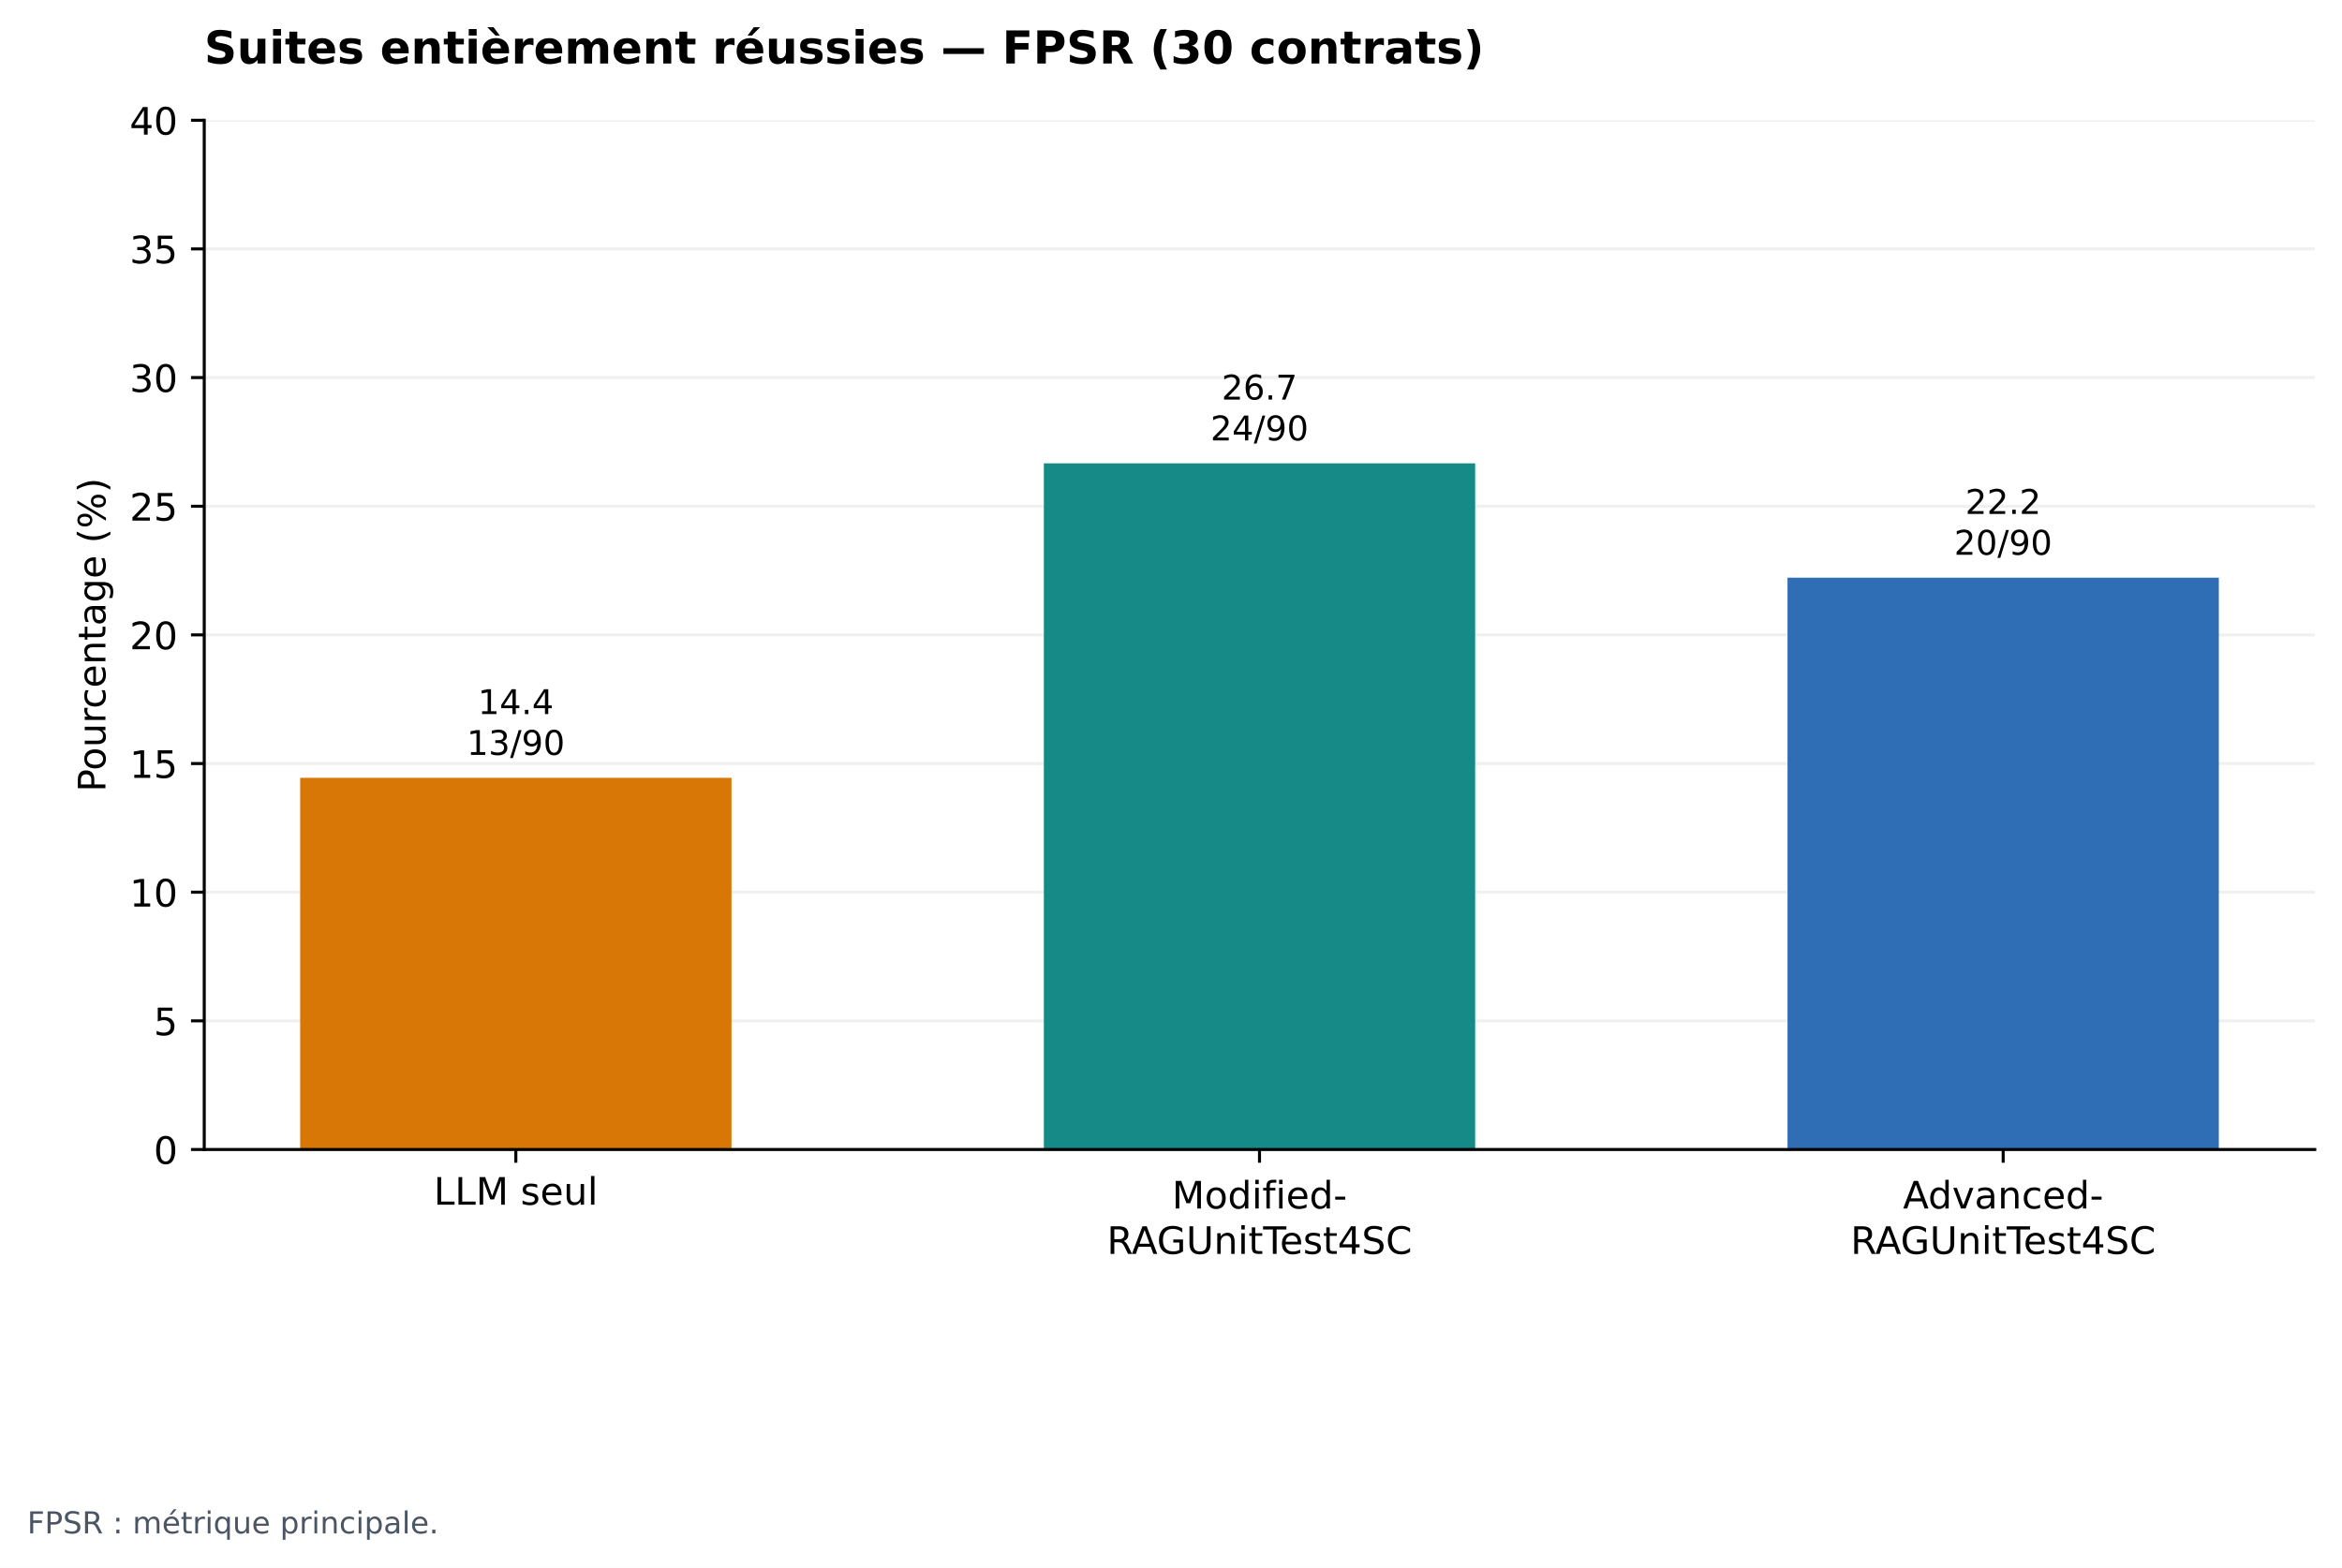
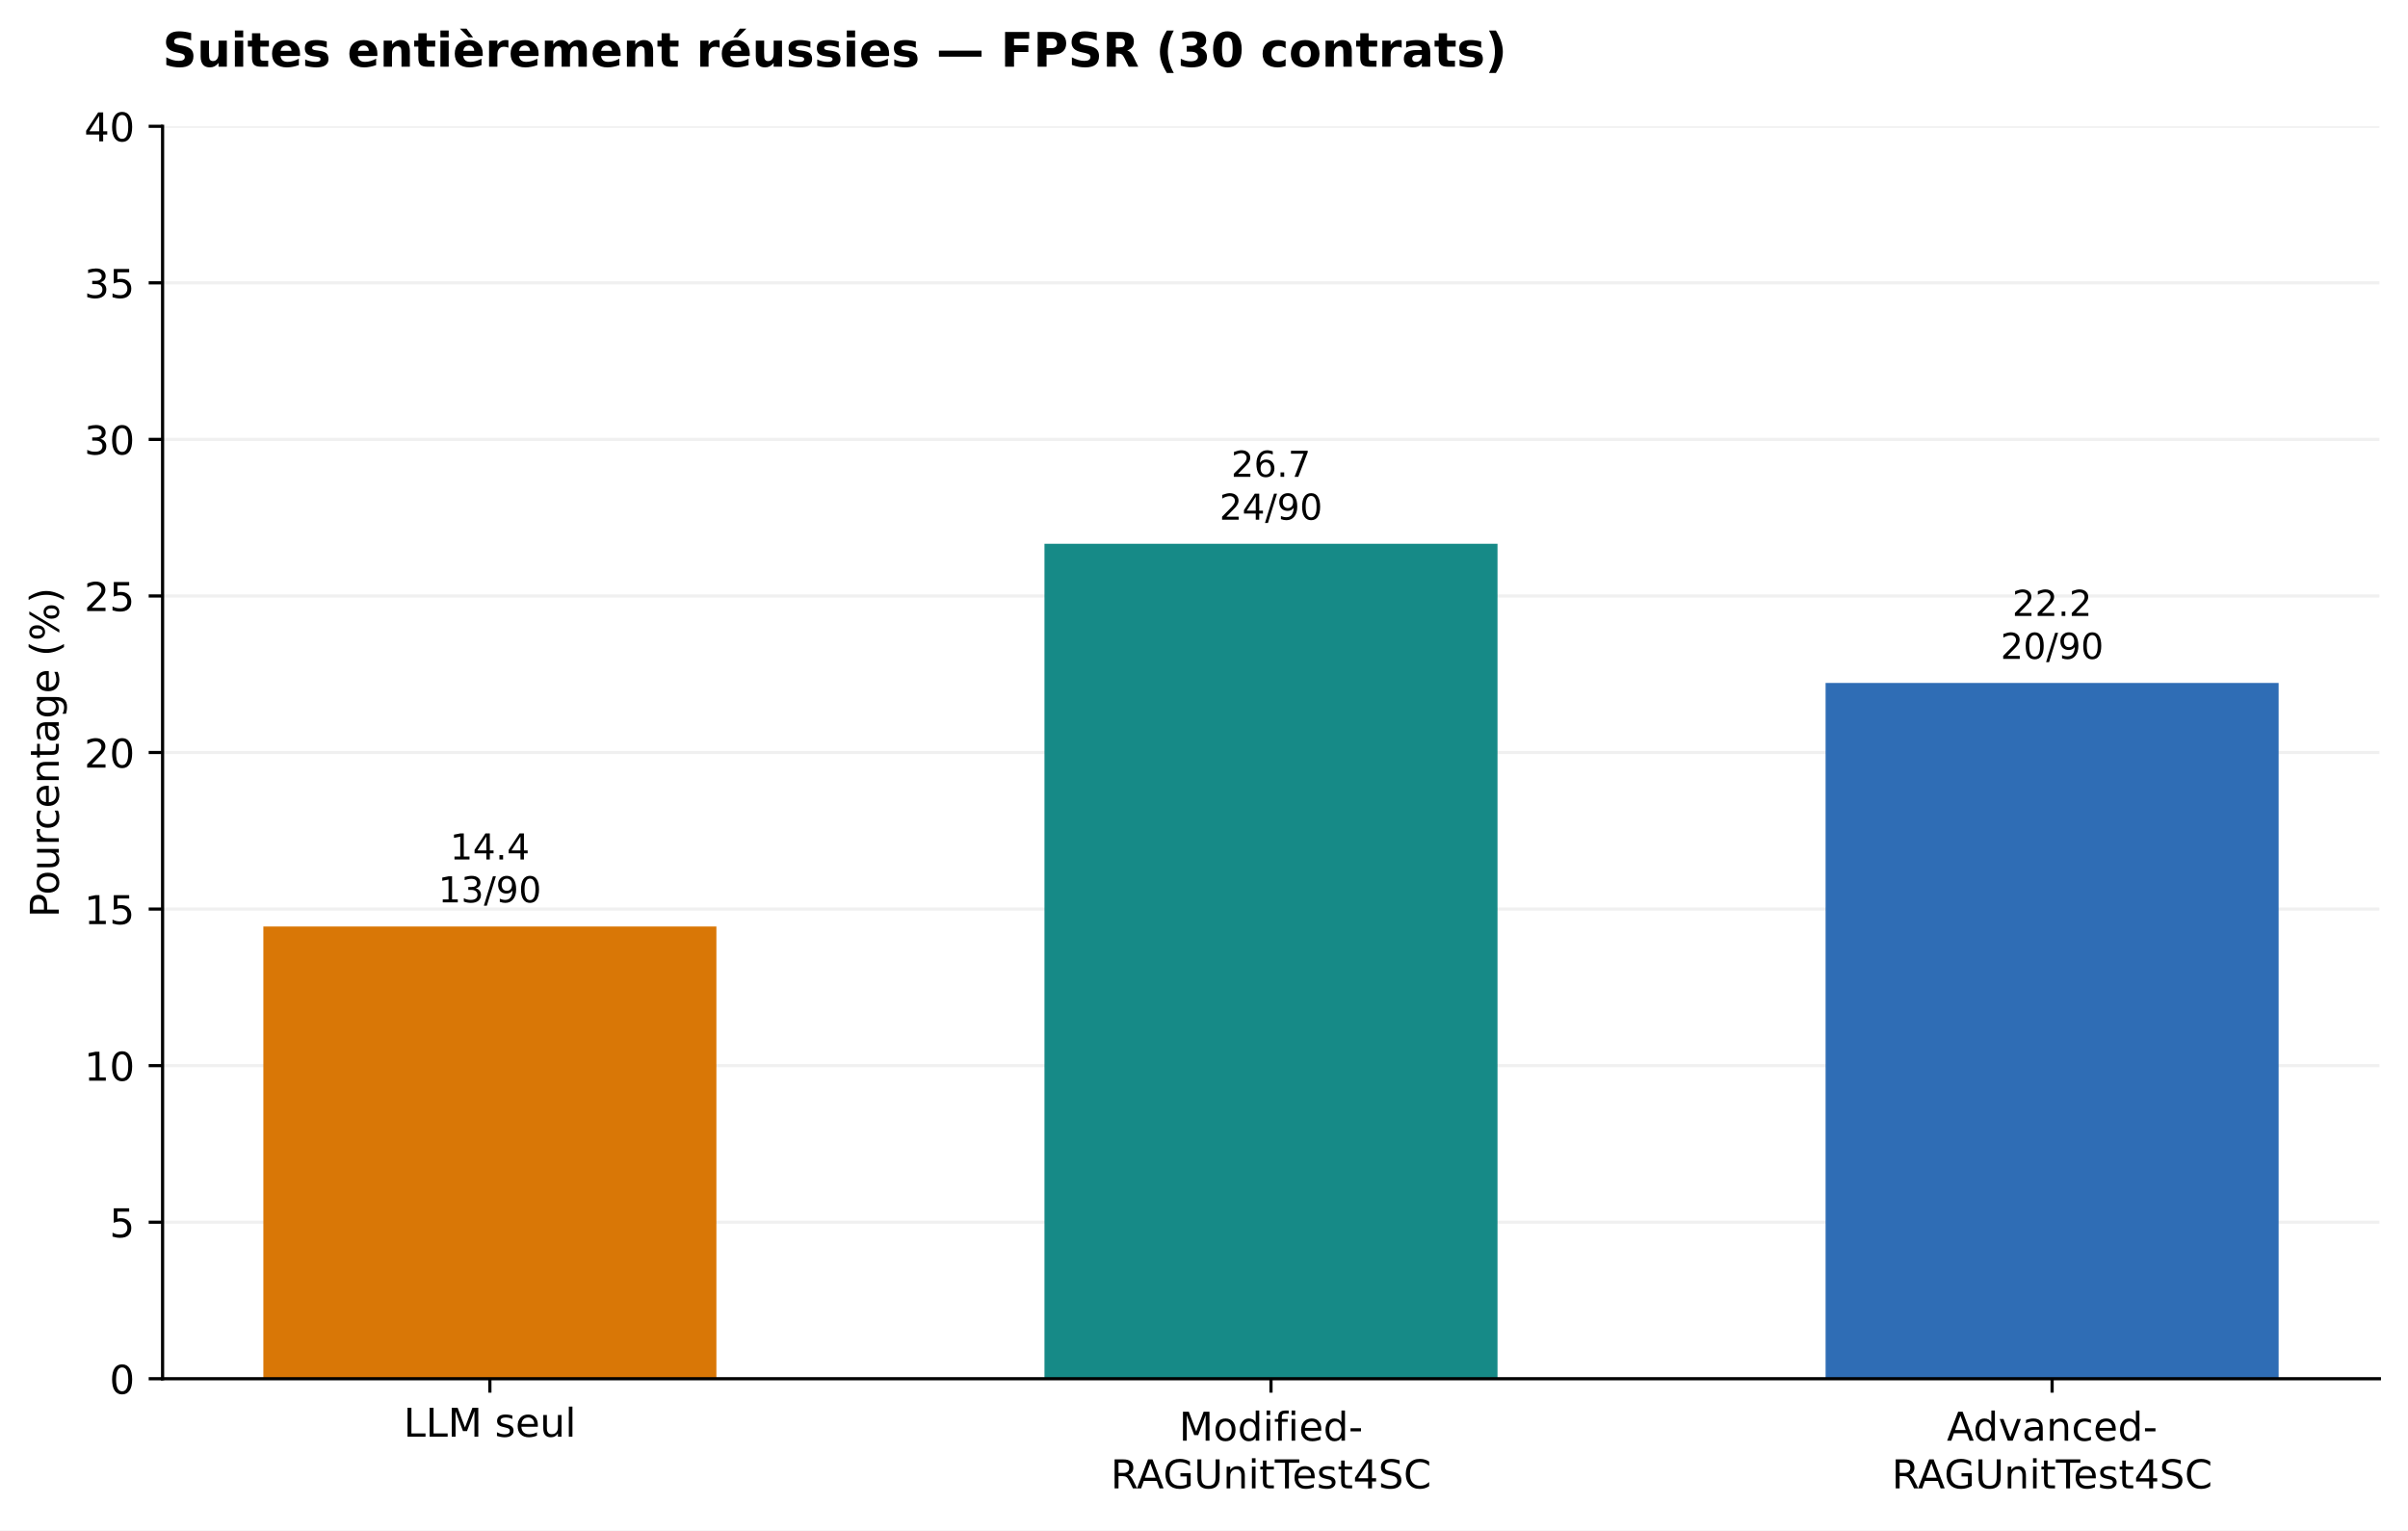
- <svg xmlns="http://www.w3.org/2000/svg" xmlns:xlink="http://www.w3.org/1999/xlink" width="619.2pt" height="414.6pt" viewBox="0 0 619.2 414.6" version="1.1">
+ <svg xmlns="http://www.w3.org/2000/svg" xmlns:xlink="http://www.w3.org/1999/xlink" width="606.125pt" height="385.364pt" viewBox="0 0 606.125 385.364" version="1.1">
  <defs>
    <style type="text/css">*{stroke-linejoin: round; stroke-linecap: butt}</style>
  </defs>
  <g id="figure_1">
    <g id="patch_1">
-       <path d="M 0 414.6  L 619.2 414.6  L 619.2 0  L 0 0  z " style="fill: #ffffff" />
+       <path d="M 0 385.364  L 606.125 385.364  L 606.125 0  L 0 0  z " style="fill: #ffffff" />
    </g>
    <g id="axes_1">
      <g id="patch_2">
-         <path d="M 54 303.958  L 612 303.958  L 612 31.798  L 54 31.798  z " style="fill: #ffffff" />
+         <path d="M 40.925 347.158  L 598.925 347.158  L 598.925 31.798  L 40.925 31.798  z " style="fill: #ffffff" />
      </g>
      <g id="matplotlib.axis_1">
        <g id="xtick_1">
          <g id="line2d_1">
            <defs>
-               <path id="m5dc0debff6" d="M 0 0  L 0 3.5  " style="stroke: #000000; stroke-width: 0.8" />
+               <path id="m382c5e58c9" d="M 0 0  L 0 3.5  " style="stroke: #000000; stroke-width: 0.8" />
            </defs>
            <g>
-               <use xlink:href="#m5dc0debff6" x="136.383" y="303.958" style="stroke: #000000; stroke-width: 0.8" />
+               <use xlink:href="#m382c5e58c9" x="123.308" y="347.158" style="stroke: #000000; stroke-width: 0.8" />
            </g>
          </g>
          <g id="text_1">
-             <text style="font-size: 10px; font-family: 'DejaVu Sans'; text-anchor: middle" x="136.383" y="318.557" transform="rotate(-0 136.3827 318.5566)">LLM seul</text>
+             <text style="font-size: 10px; font-family: 'DejaVu Sans'; text-anchor: middle" x="123.308" y="361.757" transform="rotate(-0 123.3077 361.7566)">LLM seul</text>
          </g>
        </g>
        <g id="xtick_2">
          <g id="line2d_2">
            <g>
-               <use xlink:href="#m5dc0debff6" x="333" y="303.958" style="stroke: #000000; stroke-width: 0.8" />
+               <use xlink:href="#m382c5e58c9" x="319.925" y="347.158" style="stroke: #000000; stroke-width: 0.8" />
            </g>
          </g>
          <g id="text_2">
-             <text style="font-size: 10px; font-family: 'DejaVu Sans'" transform="translate(309.8594 319.5575)">Modified-</text>
-             <text style="font-size: 10px; font-family: 'DejaVu Sans'" transform="translate(292.6508 331.5603)">RAGUnitTest4SC</text>
+             <text style="font-size: 10px; font-family: 'DejaVu Sans'" transform="translate(296.7844 362.7575)">Modified-</text>
+             <text style="font-size: 10px; font-family: 'DejaVu Sans'" transform="translate(279.5758 374.7603)">RAGUnitTest4SC</text>
          </g>
        </g>
        <g id="xtick_3">
          <g id="line2d_3">
            <g>
-               <use xlink:href="#m5dc0debff6" x="529.617" y="303.958" style="stroke: #000000; stroke-width: 0.8" />
+               <use xlink:href="#m382c5e58c9" x="516.542" y="347.158" style="stroke: #000000; stroke-width: 0.8" />
            </g>
          </g>
          <g id="text_3">
-             <text style="font-size: 10px; font-family: 'DejaVu Sans'" transform="translate(503.1142 319.5575)">Advanced-</text>
-             <text style="font-size: 10px; font-family: 'DejaVu Sans'" transform="translate(489.2681 331.5603)">RAGUnitTest4SC</text>
+             <text style="font-size: 10px; font-family: 'DejaVu Sans'" transform="translate(490.0392 362.7575)">Advanced-</text>
+             <text style="font-size: 10px; font-family: 'DejaVu Sans'" transform="translate(476.1931 374.7603)">RAGUnitTest4SC</text>
          </g>
        </g>
      </g>
      <g id="matplotlib.axis_2">
        <g id="ytick_1">
          <g id="line2d_4">
-             <path d="M 54 303.958  L 612 303.958  " clip-path="url(#pe04a356a66)" style="fill: none; stroke: #b0b0b0; stroke-opacity: 0.18; stroke-width: 0.8; stroke-linecap: square" />
+             <path d="M 40.925 347.158  L 598.925 347.158  " clip-path="url(#pc02e44c4e1)" style="fill: none; stroke: #b0b0b0; stroke-opacity: 0.18; stroke-width: 0.8; stroke-linecap: square" />
          </g>
          <g id="line2d_5">
            <defs>
-               <path id="mc62e6593d2" d="M 0 0  L -3.5 0  " style="stroke: #000000; stroke-width: 0.8" />
+               <path id="ma29b3f23e8" d="M 0 0  L -3.5 0  " style="stroke: #000000; stroke-width: 0.8" />
            </defs>
            <g>
-               <use xlink:href="#mc62e6593d2" x="54" y="303.958" style="stroke: #000000; stroke-width: 0.8" />
+               <use xlink:href="#ma29b3f23e8" x="40.925" y="347.158" style="stroke: #000000; stroke-width: 0.8" />
            </g>
          </g>
          <g id="text_4">
-             <text style="font-size: 10px; font-family: 'DejaVu Sans'; text-anchor: end" x="47" y="307.757" transform="rotate(-0 47 307.757)">0</text>
+             <text style="font-size: 10px; font-family: 'DejaVu Sans'; text-anchor: end" x="33.925" y="350.957" transform="rotate(-0 33.925 350.957)">0</text>
          </g>
        </g>
        <g id="ytick_2">
          <g id="line2d_6">
-             <path d="M 54 269.938  L 612 269.938  " clip-path="url(#pe04a356a66)" style="fill: none; stroke: #b0b0b0; stroke-opacity: 0.18; stroke-width: 0.8; stroke-linecap: square" />
+             <path d="M 40.925 307.738  L 598.925 307.738  " clip-path="url(#pc02e44c4e1)" style="fill: none; stroke: #b0b0b0; stroke-opacity: 0.18; stroke-width: 0.8; stroke-linecap: square" />
          </g>
          <g id="line2d_7">
            <g>
-               <use xlink:href="#mc62e6593d2" x="54" y="269.938" style="stroke: #000000; stroke-width: 0.8" />
+               <use xlink:href="#ma29b3f23e8" x="40.925" y="307.738" style="stroke: #000000; stroke-width: 0.8" />
            </g>
          </g>
          <g id="text_5">
-             <text style="font-size: 10px; font-family: 'DejaVu Sans'; text-anchor: end" x="47" y="273.737" transform="rotate(-0 47 273.737)">5</text>
+             <text style="font-size: 10px; font-family: 'DejaVu Sans'; text-anchor: end" x="33.925" y="311.537" transform="rotate(-0 33.925 311.537)">5</text>
          </g>
        </g>
        <g id="ytick_3">
          <g id="line2d_8">
-             <path d="M 54 235.918  L 612 235.918  " clip-path="url(#pe04a356a66)" style="fill: none; stroke: #b0b0b0; stroke-opacity: 0.18; stroke-width: 0.8; stroke-linecap: square" />
+             <path d="M 40.925 268.318  L 598.925 268.318  " clip-path="url(#pc02e44c4e1)" style="fill: none; stroke: #b0b0b0; stroke-opacity: 0.18; stroke-width: 0.8; stroke-linecap: square" />
          </g>
          <g id="line2d_9">
            <g>
-               <use xlink:href="#mc62e6593d2" x="54" y="235.918" style="stroke: #000000; stroke-width: 0.8" />
+               <use xlink:href="#ma29b3f23e8" x="40.925" y="268.318" style="stroke: #000000; stroke-width: 0.8" />
            </g>
          </g>
          <g id="text_6">
-             <text style="font-size: 10px; font-family: 'DejaVu Sans'; text-anchor: end" x="47" y="239.717" transform="rotate(-0 47 239.717)">10</text>
+             <text style="font-size: 10px; font-family: 'DejaVu Sans'; text-anchor: end" x="33.925" y="272.117" transform="rotate(-0 33.925 272.117)">10</text>
          </g>
        </g>
        <g id="ytick_4">
          <g id="line2d_10">
-             <path d="M 54 201.898  L 612 201.898  " clip-path="url(#pe04a356a66)" style="fill: none; stroke: #b0b0b0; stroke-opacity: 0.18; stroke-width: 0.8; stroke-linecap: square" />
+             <path d="M 40.925 228.898  L 598.925 228.898  " clip-path="url(#pc02e44c4e1)" style="fill: none; stroke: #b0b0b0; stroke-opacity: 0.18; stroke-width: 0.8; stroke-linecap: square" />
          </g>
          <g id="line2d_11">
            <g>
-               <use xlink:href="#mc62e6593d2" x="54" y="201.898" style="stroke: #000000; stroke-width: 0.8" />
+               <use xlink:href="#ma29b3f23e8" x="40.925" y="228.898" style="stroke: #000000; stroke-width: 0.8" />
            </g>
          </g>
          <g id="text_7">
-             <text style="font-size: 10px; font-family: 'DejaVu Sans'; text-anchor: end" x="47" y="205.697" transform="rotate(-0 47 205.697)">15</text>
+             <text style="font-size: 10px; font-family: 'DejaVu Sans'; text-anchor: end" x="33.925" y="232.697" transform="rotate(-0 33.925 232.697)">15</text>
          </g>
        </g>
        <g id="ytick_5">
          <g id="line2d_12">
-             <path d="M 54 167.878  L 612 167.878  " clip-path="url(#pe04a356a66)" style="fill: none; stroke: #b0b0b0; stroke-opacity: 0.18; stroke-width: 0.8; stroke-linecap: square" />
+             <path d="M 40.925 189.478  L 598.925 189.478  " clip-path="url(#pc02e44c4e1)" style="fill: none; stroke: #b0b0b0; stroke-opacity: 0.18; stroke-width: 0.8; stroke-linecap: square" />
          </g>
          <g id="line2d_13">
            <g>
-               <use xlink:href="#mc62e6593d2" x="54" y="167.878" style="stroke: #000000; stroke-width: 0.8" />
+               <use xlink:href="#ma29b3f23e8" x="40.925" y="189.478" style="stroke: #000000; stroke-width: 0.8" />
            </g>
          </g>
          <g id="text_8">
-             <text style="font-size: 10px; font-family: 'DejaVu Sans'; text-anchor: end" x="47" y="171.677" transform="rotate(-0 47 171.677)">20</text>
+             <text style="font-size: 10px; font-family: 'DejaVu Sans'; text-anchor: end" x="33.925" y="193.277" transform="rotate(-0 33.925 193.277)">20</text>
          </g>
        </g>
        <g id="ytick_6">
          <g id="line2d_14">
-             <path d="M 54 133.858  L 612 133.858  " clip-path="url(#pe04a356a66)" style="fill: none; stroke: #b0b0b0; stroke-opacity: 0.18; stroke-width: 0.8; stroke-linecap: square" />
+             <path d="M 40.925 150.058  L 598.925 150.058  " clip-path="url(#pc02e44c4e1)" style="fill: none; stroke: #b0b0b0; stroke-opacity: 0.18; stroke-width: 0.8; stroke-linecap: square" />
          </g>
          <g id="line2d_15">
            <g>
-               <use xlink:href="#mc62e6593d2" x="54" y="133.858" style="stroke: #000000; stroke-width: 0.8" />
+               <use xlink:href="#ma29b3f23e8" x="40.925" y="150.058" style="stroke: #000000; stroke-width: 0.8" />
            </g>
          </g>
          <g id="text_9">
-             <text style="font-size: 10px; font-family: 'DejaVu Sans'; text-anchor: end" x="47" y="137.657" transform="rotate(-0 47 137.657)">25</text>
+             <text style="font-size: 10px; font-family: 'DejaVu Sans'; text-anchor: end" x="33.925" y="153.857" transform="rotate(-0 33.925 153.857)">25</text>
          </g>
        </g>
        <g id="ytick_7">
          <g id="line2d_16">
-             <path d="M 54 99.838  L 612 99.838  " clip-path="url(#pe04a356a66)" style="fill: none; stroke: #b0b0b0; stroke-opacity: 0.18; stroke-width: 0.8; stroke-linecap: square" />
+             <path d="M 40.925 110.638  L 598.925 110.638  " clip-path="url(#pc02e44c4e1)" style="fill: none; stroke: #b0b0b0; stroke-opacity: 0.18; stroke-width: 0.8; stroke-linecap: square" />
          </g>
          <g id="line2d_17">
            <g>
-               <use xlink:href="#mc62e6593d2" x="54" y="99.838" style="stroke: #000000; stroke-width: 0.8" />
+               <use xlink:href="#ma29b3f23e8" x="40.925" y="110.638" style="stroke: #000000; stroke-width: 0.8" />
            </g>
          </g>
          <g id="text_10">
-             <text style="font-size: 10px; font-family: 'DejaVu Sans'; text-anchor: end" x="47" y="103.637" transform="rotate(-0 47 103.637)">30</text>
+             <text style="font-size: 10px; font-family: 'DejaVu Sans'; text-anchor: end" x="33.925" y="114.437" transform="rotate(-0 33.925 114.437)">30</text>
          </g>
        </g>
        <g id="ytick_8">
          <g id="line2d_18">
-             <path d="M 54 65.818  L 612 65.818  " clip-path="url(#pe04a356a66)" style="fill: none; stroke: #b0b0b0; stroke-opacity: 0.18; stroke-width: 0.8; stroke-linecap: square" />
+             <path d="M 40.925 71.218  L 598.925 71.218  " clip-path="url(#pc02e44c4e1)" style="fill: none; stroke: #b0b0b0; stroke-opacity: 0.18; stroke-width: 0.8; stroke-linecap: square" />
          </g>
          <g id="line2d_19">
            <g>
-               <use xlink:href="#mc62e6593d2" x="54" y="65.818" style="stroke: #000000; stroke-width: 0.8" />
+               <use xlink:href="#ma29b3f23e8" x="40.925" y="71.218" style="stroke: #000000; stroke-width: 0.8" />
            </g>
          </g>
          <g id="text_11">
-             <text style="font-size: 10px; font-family: 'DejaVu Sans'; text-anchor: end" x="47" y="69.617" transform="rotate(-0 47 69.61695)">35</text>
+             <text style="font-size: 10px; font-family: 'DejaVu Sans'; text-anchor: end" x="33.925" y="75.017" transform="rotate(-0 33.925 75.01695)">35</text>
          </g>
        </g>
        <g id="ytick_9">
          <g id="line2d_20">
-             <path d="M 54 31.798  L 612 31.798  " clip-path="url(#pe04a356a66)" style="fill: none; stroke: #b0b0b0; stroke-opacity: 0.18; stroke-width: 0.8; stroke-linecap: square" />
+             <path d="M 40.925 31.798  L 598.925 31.798  " clip-path="url(#pc02e44c4e1)" style="fill: none; stroke: #b0b0b0; stroke-opacity: 0.18; stroke-width: 0.8; stroke-linecap: square" />
          </g>
          <g id="line2d_21">
            <g>
-               <use xlink:href="#mc62e6593d2" x="54" y="31.798" style="stroke: #000000; stroke-width: 0.8" />
+               <use xlink:href="#ma29b3f23e8" x="40.925" y="31.798" style="stroke: #000000; stroke-width: 0.8" />
            </g>
          </g>
          <g id="text_12">
-             <text style="font-size: 10px; font-family: 'DejaVu Sans'; text-anchor: end" x="47" y="35.597" transform="rotate(-0 47 35.59695)">40</text>
+             <text style="font-size: 10px; font-family: 'DejaVu Sans'; text-anchor: end" x="33.925" y="35.597" transform="rotate(-0 33.925 35.59695)">40</text>
          </g>
        </g>
        <g id="text_13">
-           <text style="font-size: 10px; font-family: 'DejaVu Sans'; text-anchor: middle" x="27.873" y="167.878" transform="rotate(-90 27.87266 167.8781)">Pourcentage (%)</text>
+           <text style="font-size: 10px; font-family: 'DejaVu Sans'; text-anchor: middle" x="14.798" y="189.478" transform="rotate(-90 14.79766 189.4781)">Pourcentage (%)</text>
        </g>
      </g>
      <g id="patch_3">
-         <path d="M 79.364 303.958  L 193.402 303.958  L 193.402 205.678  L 79.364 205.678  z " clip-path="url(#pe04a356a66)" style="fill: #d97706" />
+         <path d="M 66.289 347.158  L 180.327 347.158  L 180.327 233.278  L 66.289 233.278  z " clip-path="url(#pc02e44c4e1)" style="fill: #d97706" />
      </g>
      <g id="patch_4">
-         <path d="M 275.981 303.958  L 390.019 303.958  L 390.019 122.518  L 275.981 122.518  z " clip-path="url(#pe04a356a66)" style="fill: #168a87" />
+         <path d="M 262.906 347.158  L 376.944 347.158  L 376.944 136.918  L 262.906 136.918  z " clip-path="url(#pc02e44c4e1)" style="fill: #168a87" />
      </g>
      <g id="patch_5">
-         <path d="M 472.598 303.958  L 586.636 303.958  L 586.636 152.758  L 472.598 152.758  z " clip-path="url(#pe04a356a66)" style="fill: #2f6db5" />
+         <path d="M 459.523 347.158  L 573.561 347.158  L 573.561 171.958  L 459.523 171.958  z " clip-path="url(#pc02e44c4e1)" style="fill: #2f6db5" />
      </g>
      <g id="patch_6">
-         <path d="M 54 303.958  L 54 31.798  " style="fill: none; stroke: #000000; stroke-width: 0.8; stroke-linejoin: miter; stroke-linecap: square" />
+         <path d="M 40.925 347.158  L 40.925 31.798  " style="fill: none; stroke: #000000; stroke-width: 0.8; stroke-linejoin: miter; stroke-linecap: square" />
      </g>
      <g id="patch_7">
-         <path d="M 54 303.958  L 612 303.958  " style="fill: none; stroke: #000000; stroke-width: 0.8; stroke-linejoin: miter; stroke-linecap: square" />
+         <path d="M 40.925 347.158  L 598.925 347.158  " style="fill: none; stroke: #000000; stroke-width: 0.8; stroke-linejoin: miter; stroke-linecap: square" />
      </g>
      <g id="text_14">
-         <text style="font-size: 9px; font-family: 'DejaVu Sans'" transform="translate(126.3631 188.8134)">14.4</text>
-         <text style="font-size: 9px; font-family: 'DejaVu Sans'" transform="translate(123.4142 199.6151)">13/90</text>
+         <text style="font-size: 9px; font-family: 'DejaVu Sans'" transform="translate(113.2881 216.4134)">14.4</text>
+         <text style="font-size: 9px; font-family: 'DejaVu Sans'" transform="translate(110.3392 227.2151)">13/90</text>
      </g>
      <g id="text_15">
-         <text style="font-size: 9px; font-family: 'DejaVu Sans'" transform="translate(322.9805 105.6534)">26.7</text>
-         <text style="font-size: 9px; font-family: 'DejaVu Sans'" transform="translate(320.0316 116.4551)">24/90</text>
+         <text style="font-size: 9px; font-family: 'DejaVu Sans'" transform="translate(309.9055 120.0534)">26.7</text>
+         <text style="font-size: 9px; font-family: 'DejaVu Sans'" transform="translate(306.9566 130.8551)">24/90</text>
      </g>
      <g id="text_16">
-         <text style="font-size: 9px; font-family: 'DejaVu Sans'" transform="translate(519.5978 135.8934)">22.2</text>
-         <text style="font-size: 9px; font-family: 'DejaVu Sans'" transform="translate(516.6489 146.6951)">20/90</text>
+         <text style="font-size: 9px; font-family: 'DejaVu Sans'" transform="translate(506.5228 155.0934)">22.2</text>
+         <text style="font-size: 9px; font-family: 'DejaVu Sans'" transform="translate(503.5739 165.8951)">20/90</text>
      </g>
      <g id="text_17">
-         <text style="font-weight: 700; font-size: 12px; font-family: 'DejaVu Sans'; text-anchor: start" x="54" y="16.798" transform="rotate(-0 54 16.79812)">Suites entièrement réussies — FPSR (30 contrats)</text>
-       </g>
-     </g>
-     <g id="text_18">
-       <text style="font-size: 8px; font-family: 'DejaVu Sans'; text-anchor: start; fill: #4b5563" x="7.2" y="405.478" transform="rotate(-0 7.2 405.4781)">FPSR : métrique principale.</text>
+         <text style="font-weight: 700; font-size: 12px; font-family: 'DejaVu Sans'; text-anchor: start" x="40.925" y="16.798" transform="rotate(-0 40.925 16.79812)">Suites entièrement réussies — FPSR (30 contrats)</text>
+       </g>
    </g>
  </g>
  <defs>
-     <clipPath id="pe04a356a66">
-       <rect x="54" y="31.798" width="558" height="272.16" />
+     <clipPath id="pc02e44c4e1">
+       <rect x="40.925" y="31.798" width="558" height="315.36" />
    </clipPath>
  </defs>
</svg>
